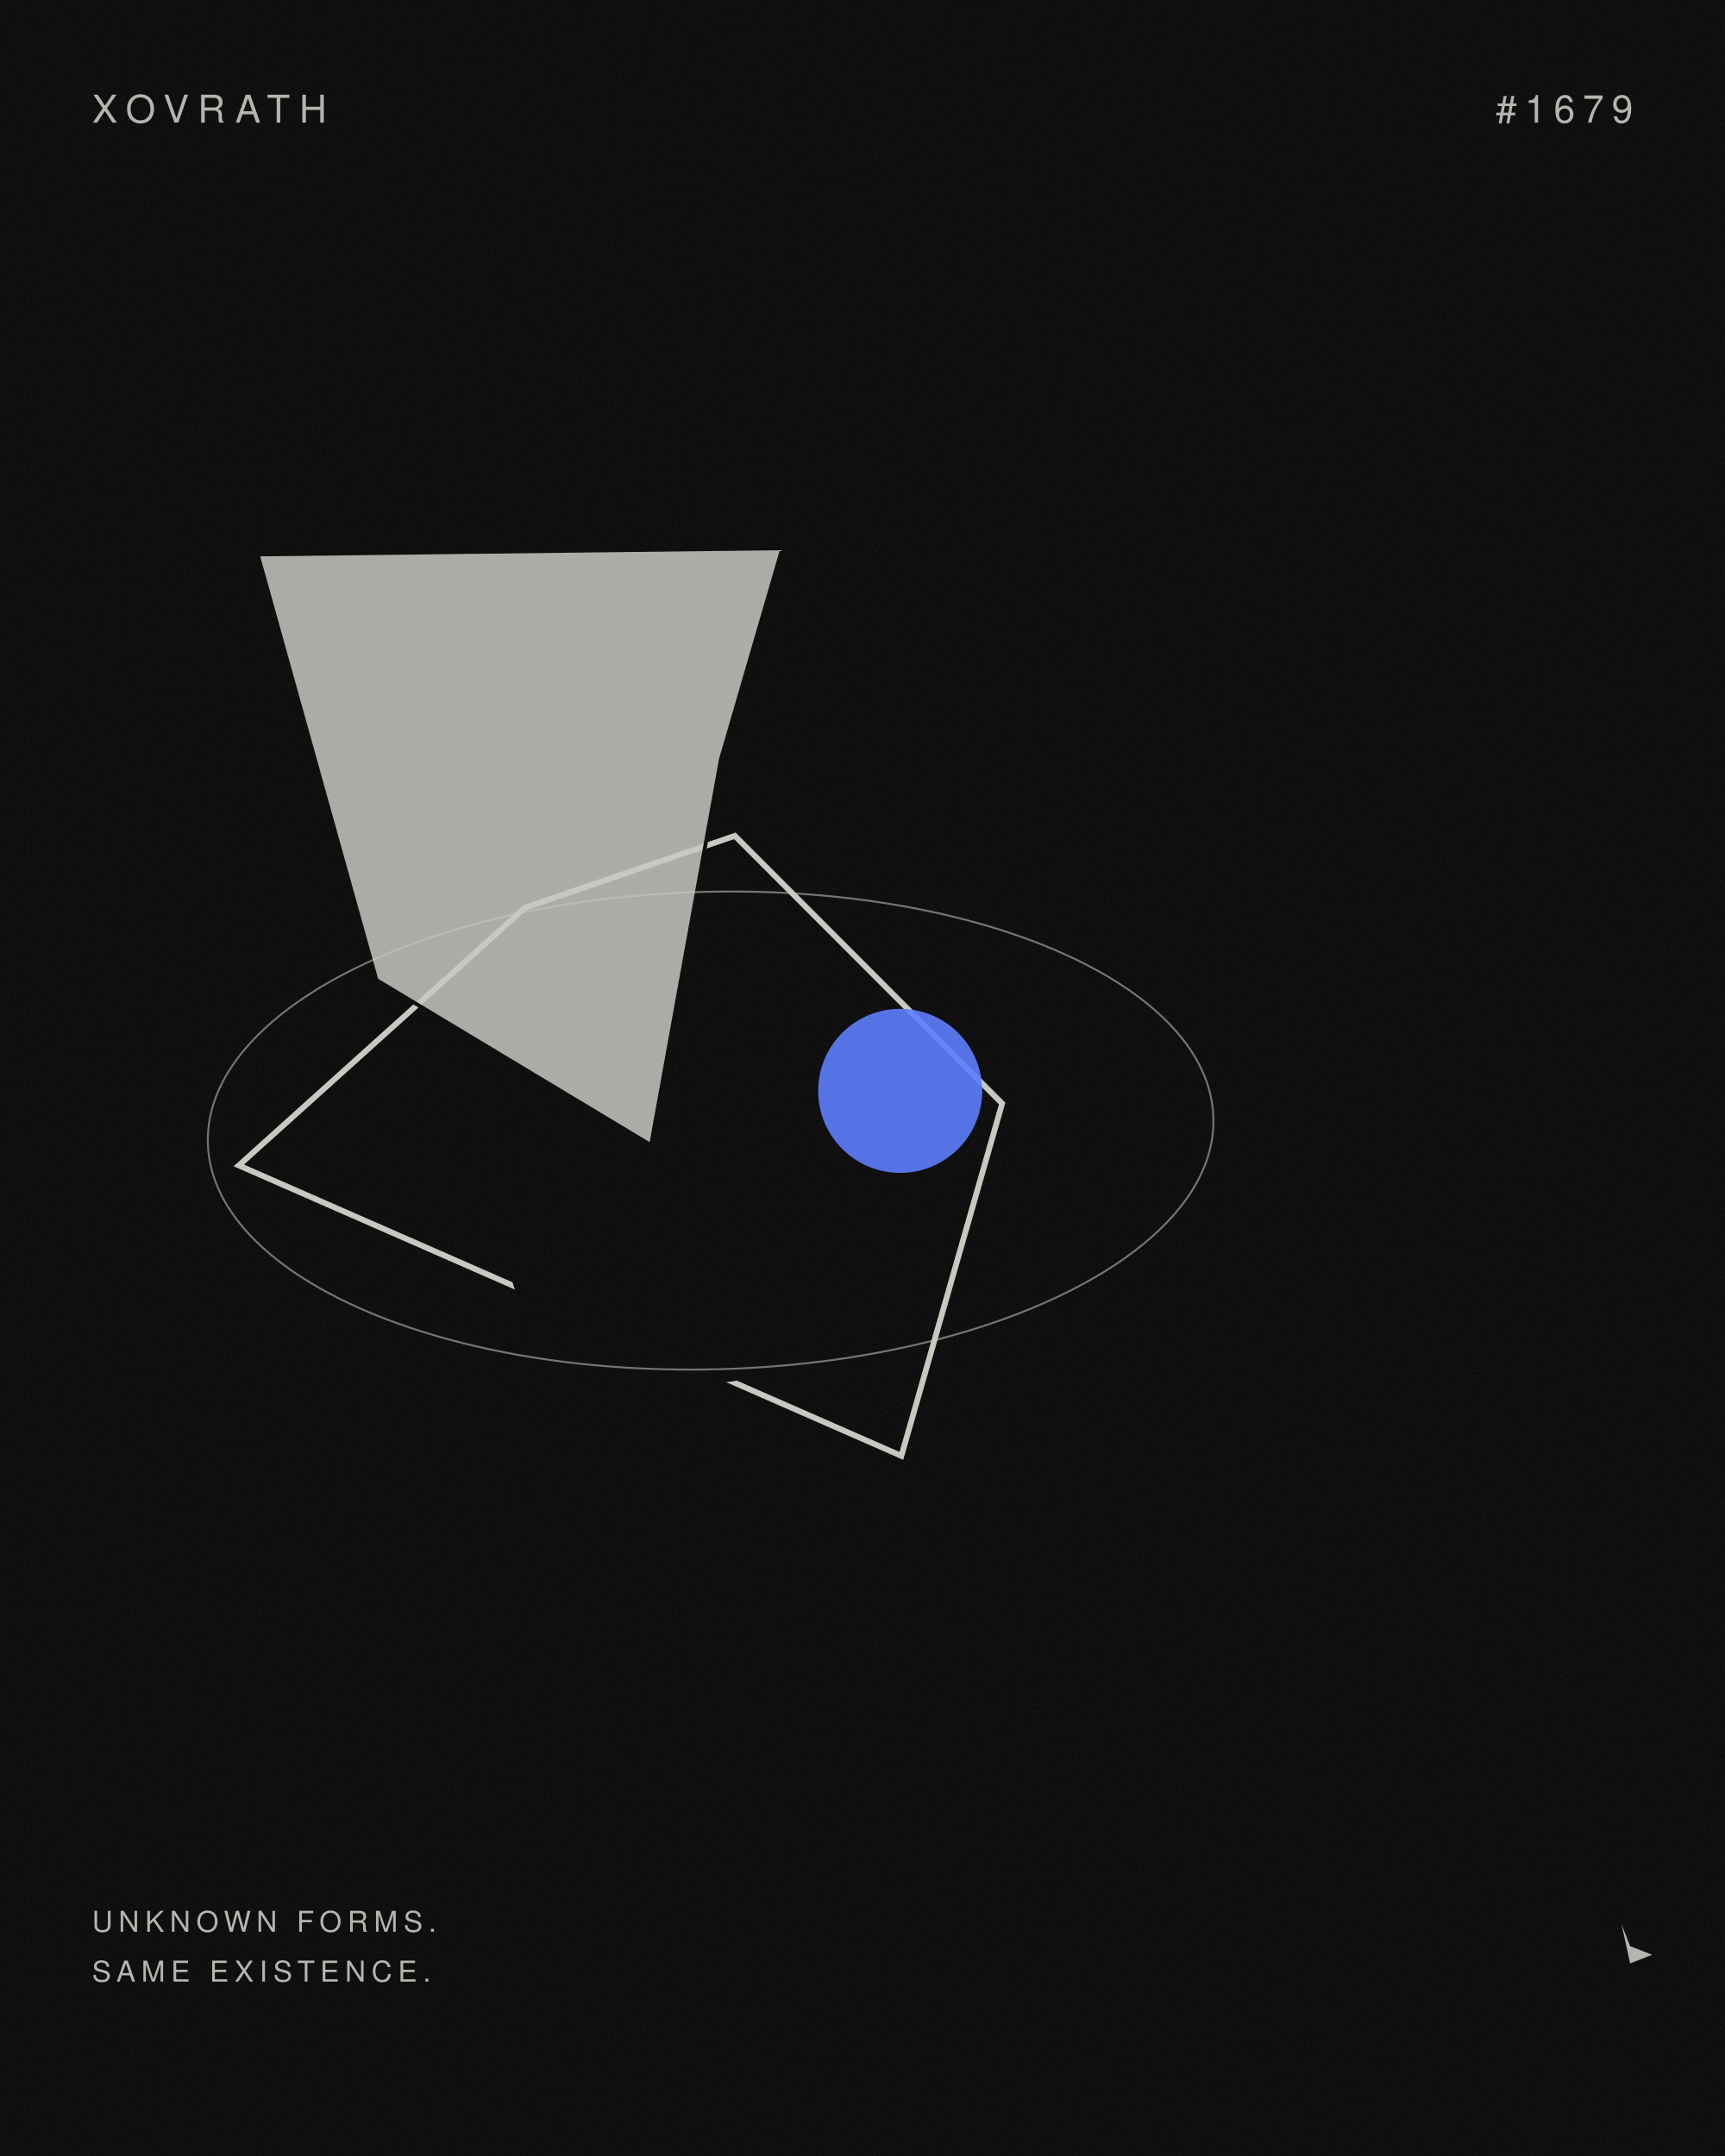
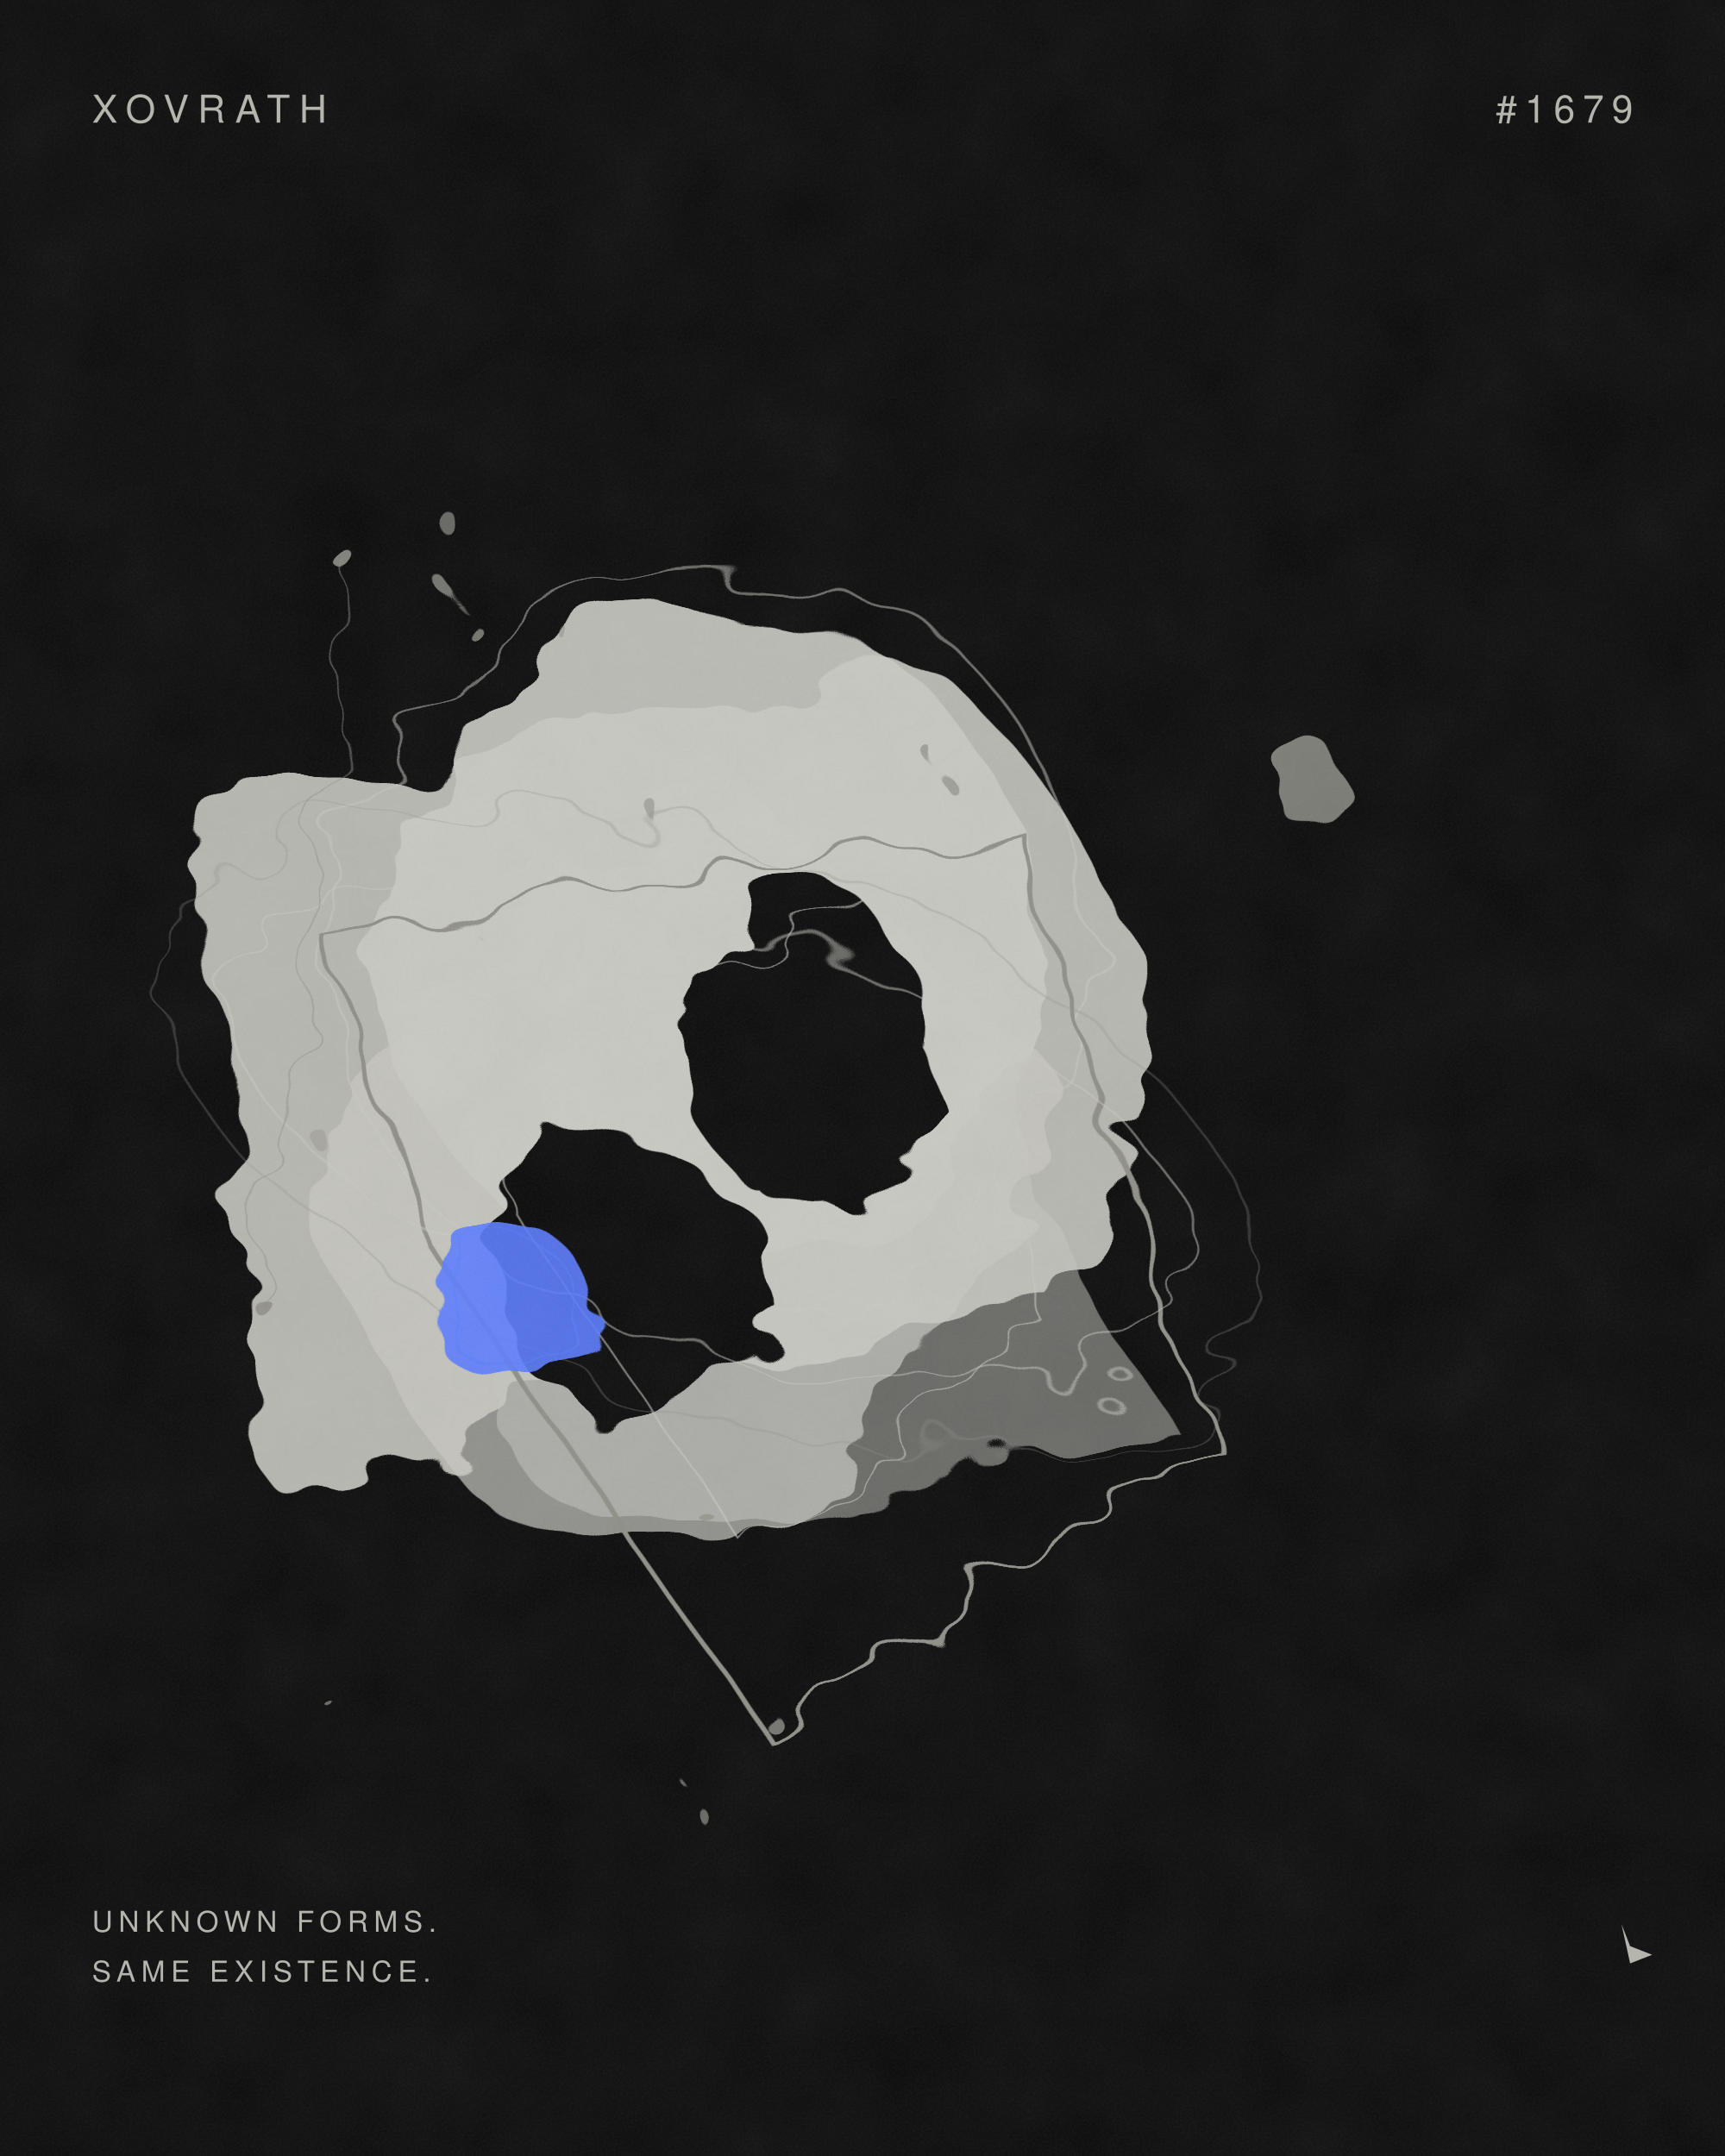
<svg xmlns="http://www.w3.org/2000/svg" viewBox="0 0 900 1125" width="900" height="1125">
+   <defs>
+     <filter id="warp" x="-20%" y="-20%" width="140%" height="140%">
+       <feTurbulence type="fractalNoise" baseFrequency="0.012 0.02" numOctaves="3" seed="30" result="n" />
+       <feDisplacementMap in="SourceGraphic" in2="n" scale="55" />
+     </filter>
+     <filter id="g">
+       <feTurbulence type="fractalNoise" baseFrequency="0.9" numOctaves="2" stitchTiles="stitch" />
+       <feColorMatrix type="saturate" values="0" />
+     </filter>
+     <filter id="g2">
+       <feTurbulence type="fractalNoise" baseFrequency="0.02" numOctaves="4" seed="3" stitchTiles="stitch" />
+       <feColorMatrix type="saturate" values="0" />
+     </filter>
+   </defs>
  <rect width="900" height="1125" fill="#0a0a0b" />
  <g transform="rotate(7.6 450 545)">
-     <polygon points="526.3,565.9 498.5,755.1 135.8,650.6 266.1,497.5 369.6,445.9" fill="none" stroke="#c9c9c2" stroke-width="3" />
-     <polygon points="357.1,407.2 347.6,611.7 194.2,545.2 103.4,333.3 374.3,293.9" fill="#c9c9c2" fill-opacity="0.85" stroke="#0a0a0b" stroke-width="2" />
-     <ellipse cx="369.6" cy="677.8" rx="87.1" ry="55.5" fill="#0a0a0b" />
-     <ellipse cx="377.4" cy="600" rx="262.4" ry="124.6" fill="none" stroke="#c9c9c2" stroke-width="1" opacity="0.55" transform="rotate(-9 377.4 600)" />
-     <circle cx="472.7" cy="566.4" r="42.8" fill="#5b7cff" fill-opacity="0.9" />
+     <g filter="url(#warp)">
+       <circle cx="364.7" cy="505" r="173" fill="#c9c9c2" fill-opacity="0.92" />
+       <circle cx="364.7" cy="505" r="199" fill="none" stroke="#c9c9c2" stroke-width="1.5" opacity="0.5" />
+       <path d="M 568.6 668.4 Q 568.6 668.4 507.8 682.6 Q 447.1 696.8 392.5 717.2 Q 337.9 737.7 247.5 797.2 Q 157.2 856.7 150.3 746.9 Q 143.5 637.2 102 542.1 Q 60.5 447 148.4 435.6 Q 236.4 424.3 342.3 368.9 Q 448.2 313.5 534.6 406.7 Q 621 499.9 594.8 584.1 Z" fill="#c9c9c2" fill-opacity="0.9" />
+       <path d="M 502.9 692 Q 502.9 692 474.9 752.4 Q 446.9 812.9 387.9 823.9 Q 328.9 835 286 806.7 Q 243.2 778.3 205.8 718 Q 168.5 657.6 184.8 624.2 Q 201.1 590.8 278.6 494.4 Q 356.1 398.1 402.2 439.5 Q 448.3 480.9 520.9 522.3 Q 593.5 563.7 548.2 627.8 Z" fill="#c9c9c2" fill-opacity="0.7" />
+       <path d="M 626.8 709.9 Q 626.8 709.9 572.5 738.6 Q 518.2 767.2 478.2 783.4 Q 438.3 799.6 368 807.3 Q 297.8 815 293.2 754.2 Q 288.7 693.4 295.3 627.2 Q 301.9 561 371 540 Q 440.1 518.9 482.4 489.9 Q 524.6 460.8 535.6 535.9 Q 546.6 611 586.7 660.4 Z" fill="#c9c9c2" fill-opacity="0.5" />
+       <path d="M 477.4 571.3 Q 477.4 571.3 450.4 591.7 Q 423.4 612.1 402.4 614.1 Q 381.3 616.1 362.2 590.1 Q 343.1 564.2 353.2 534.5 Q 363.2 504.7 379.1 476.9 Q 394.9 449 434.9 470.8 Q 474.9 492.6 476.1 532 Z" fill="#0a0a0b" />
+       <path d="M 427.5 691 Q 427.5 691 402.4 713.5 Q 377.3 736.1 346.9 750.7 Q 316.5 765.2 296.8 729.8 Q 277.2 694.4 273.6 647.4 Q 270.1 600.4 296.3 601.4 Q 322.6 602.3 365.4 616.3 Q 408.2 630.3 417.9 660.7 Z" fill="#0a0a0b" />
+       <path d="M 498.8 573.2 Q 498.8 573.2 474.9 603.2 Q 451.1 633.2 425.5 629.2 Q 399.9 625.3 382.9 602.8 Q 365.9 580.3 373.1 556 Q 380.3 531.7 395.5 511.7 Q 410.7 491.8 439.6 507.3 Q 468.5 522.7 483.6 548 Z" fill="#0a0a0b" />
+       <polygon points="655.6,722.5 443.9,904.5 240.3,678.9 166,528.7 513.2,419.5" fill="none" stroke="#8f8f88" stroke-width="2.5" />
+       <polygon points="572.1,685.8 423.9,813.2 281.4,655.2 229.4,550.1 472.5,473.7" fill="none" stroke="#c9c9c2" stroke-width="1" opacity="0.6" />
+       <ellipse cx="377.4" cy="600" rx="267.3" ry="108.9" fill="none" stroke="#c9c9c2" stroke-width="1.2" opacity="0.5" transform="rotate(10.8 377.4 600)" />
+       <ellipse cx="377.4" cy="600" rx="302.2" ry="143.5" fill="none" stroke="#8f8f88" stroke-width="1.2" opacity="0.3" transform="rotate(12.3 377.4 600)" />
+       <circle cx="662.8" cy="379.6" r="19.6" fill="#8f8f88" fill-opacity="0.85" />
+       <line x1="154.8" y1="336.7" x2="154.8" y2="718.5" stroke="#8f8f88" stroke-width="1" opacity="0.5" />
+       <circle cx="154.8" cy="336.7" r="5.5" fill="#8f8f88" opacity="0.9" />
+       <circle cx="154.8" cy="718.5" r="4.7" fill="#8f8f88" opacity="0.9" />
+       <circle cx="224.9" cy="928.2" r="2" fill="#8f8f88" opacity="0.7" />
+       <circle cx="206.7" cy="310.9" r="4.9" fill="#8f8f88" opacity="0.7" />
+       <circle cx="471.3" cy="397.9" r="2.8" fill="#8f8f88" opacity="0.7" />
+       <circle cx="401" cy="799.3" r="3.3" fill="#8f8f88" opacity="0.7" />
+       <circle cx="273.8" cy="359.7" r="2.7" fill="#8f8f88" opacity="0.5" />
+       <circle cx="207.6" cy="344.7" r="3.8" fill="#8f8f88" opacity="0.8" />
+       <circle cx="441.1" cy="892.3" r="4.5" fill="#8f8f88" opacity="0.8" />
+       <circle cx="420.6" cy="954.5" r="2.7" fill="#8f8f88" opacity="0.7" />
+       <circle cx="332.3" cy="445.4" r="3.5" fill="#8f8f88" opacity="0.6" />
+       <circle cx="289.6" cy="708.5" r="42.2" fill="#5b7cff" fill-opacity="0.9" />
+       <circle cx="289.6" cy="708.5" r="35.2" fill="none" stroke="#5b7cff" stroke-width="1" opacity="0.6" />
+       <circle cx="176.5" cy="632.1" r="4.3" fill="#8f8f88" opacity="0.4" />
+     </g>
  </g>
-   <filter id="g">
-     <feTurbulence type="fractalNoise" baseFrequency="0.9" numOctaves="2" stitchTiles="stitch" />
-     <feColorMatrix type="saturate" values="0" />
-   </filter>
-   <rect width="900" height="1125" filter="url(#g)" opacity="0.06" />
+   <rect width="900" height="1125" filter="url(#g)" opacity="0.07" />
+   <rect width="900" height="1125" filter="url(#g2)" opacity="0.06" />
  <text x="48" y="64" font-family="Helvetica, Arial, sans-serif" font-size="20" letter-spacing="5" fill="#b5b5ae">XOVRATH</text>
  <text x="852" y="64" text-anchor="end" font-family="Helvetica, Arial, sans-serif" font-size="20" letter-spacing="4" fill="#b5b5ae">#1679</text>
  <text x="48" y="1008" font-family="Helvetica, Arial, sans-serif" font-size="15" letter-spacing="3" fill="#b5b5ae">UNKNOWN FORMS.</text>
  <text x="48" y="1034" font-family="Helvetica, Arial, sans-serif" font-size="15" letter-spacing="3" fill="#b5b5ae">SAME EXISTENCE.</text>
  <path d="M 846 1004 L 850.5 1015.5 L 862 1020 L 850.5 1024.5 Z" fill="#b5b5ae" />
</svg>
